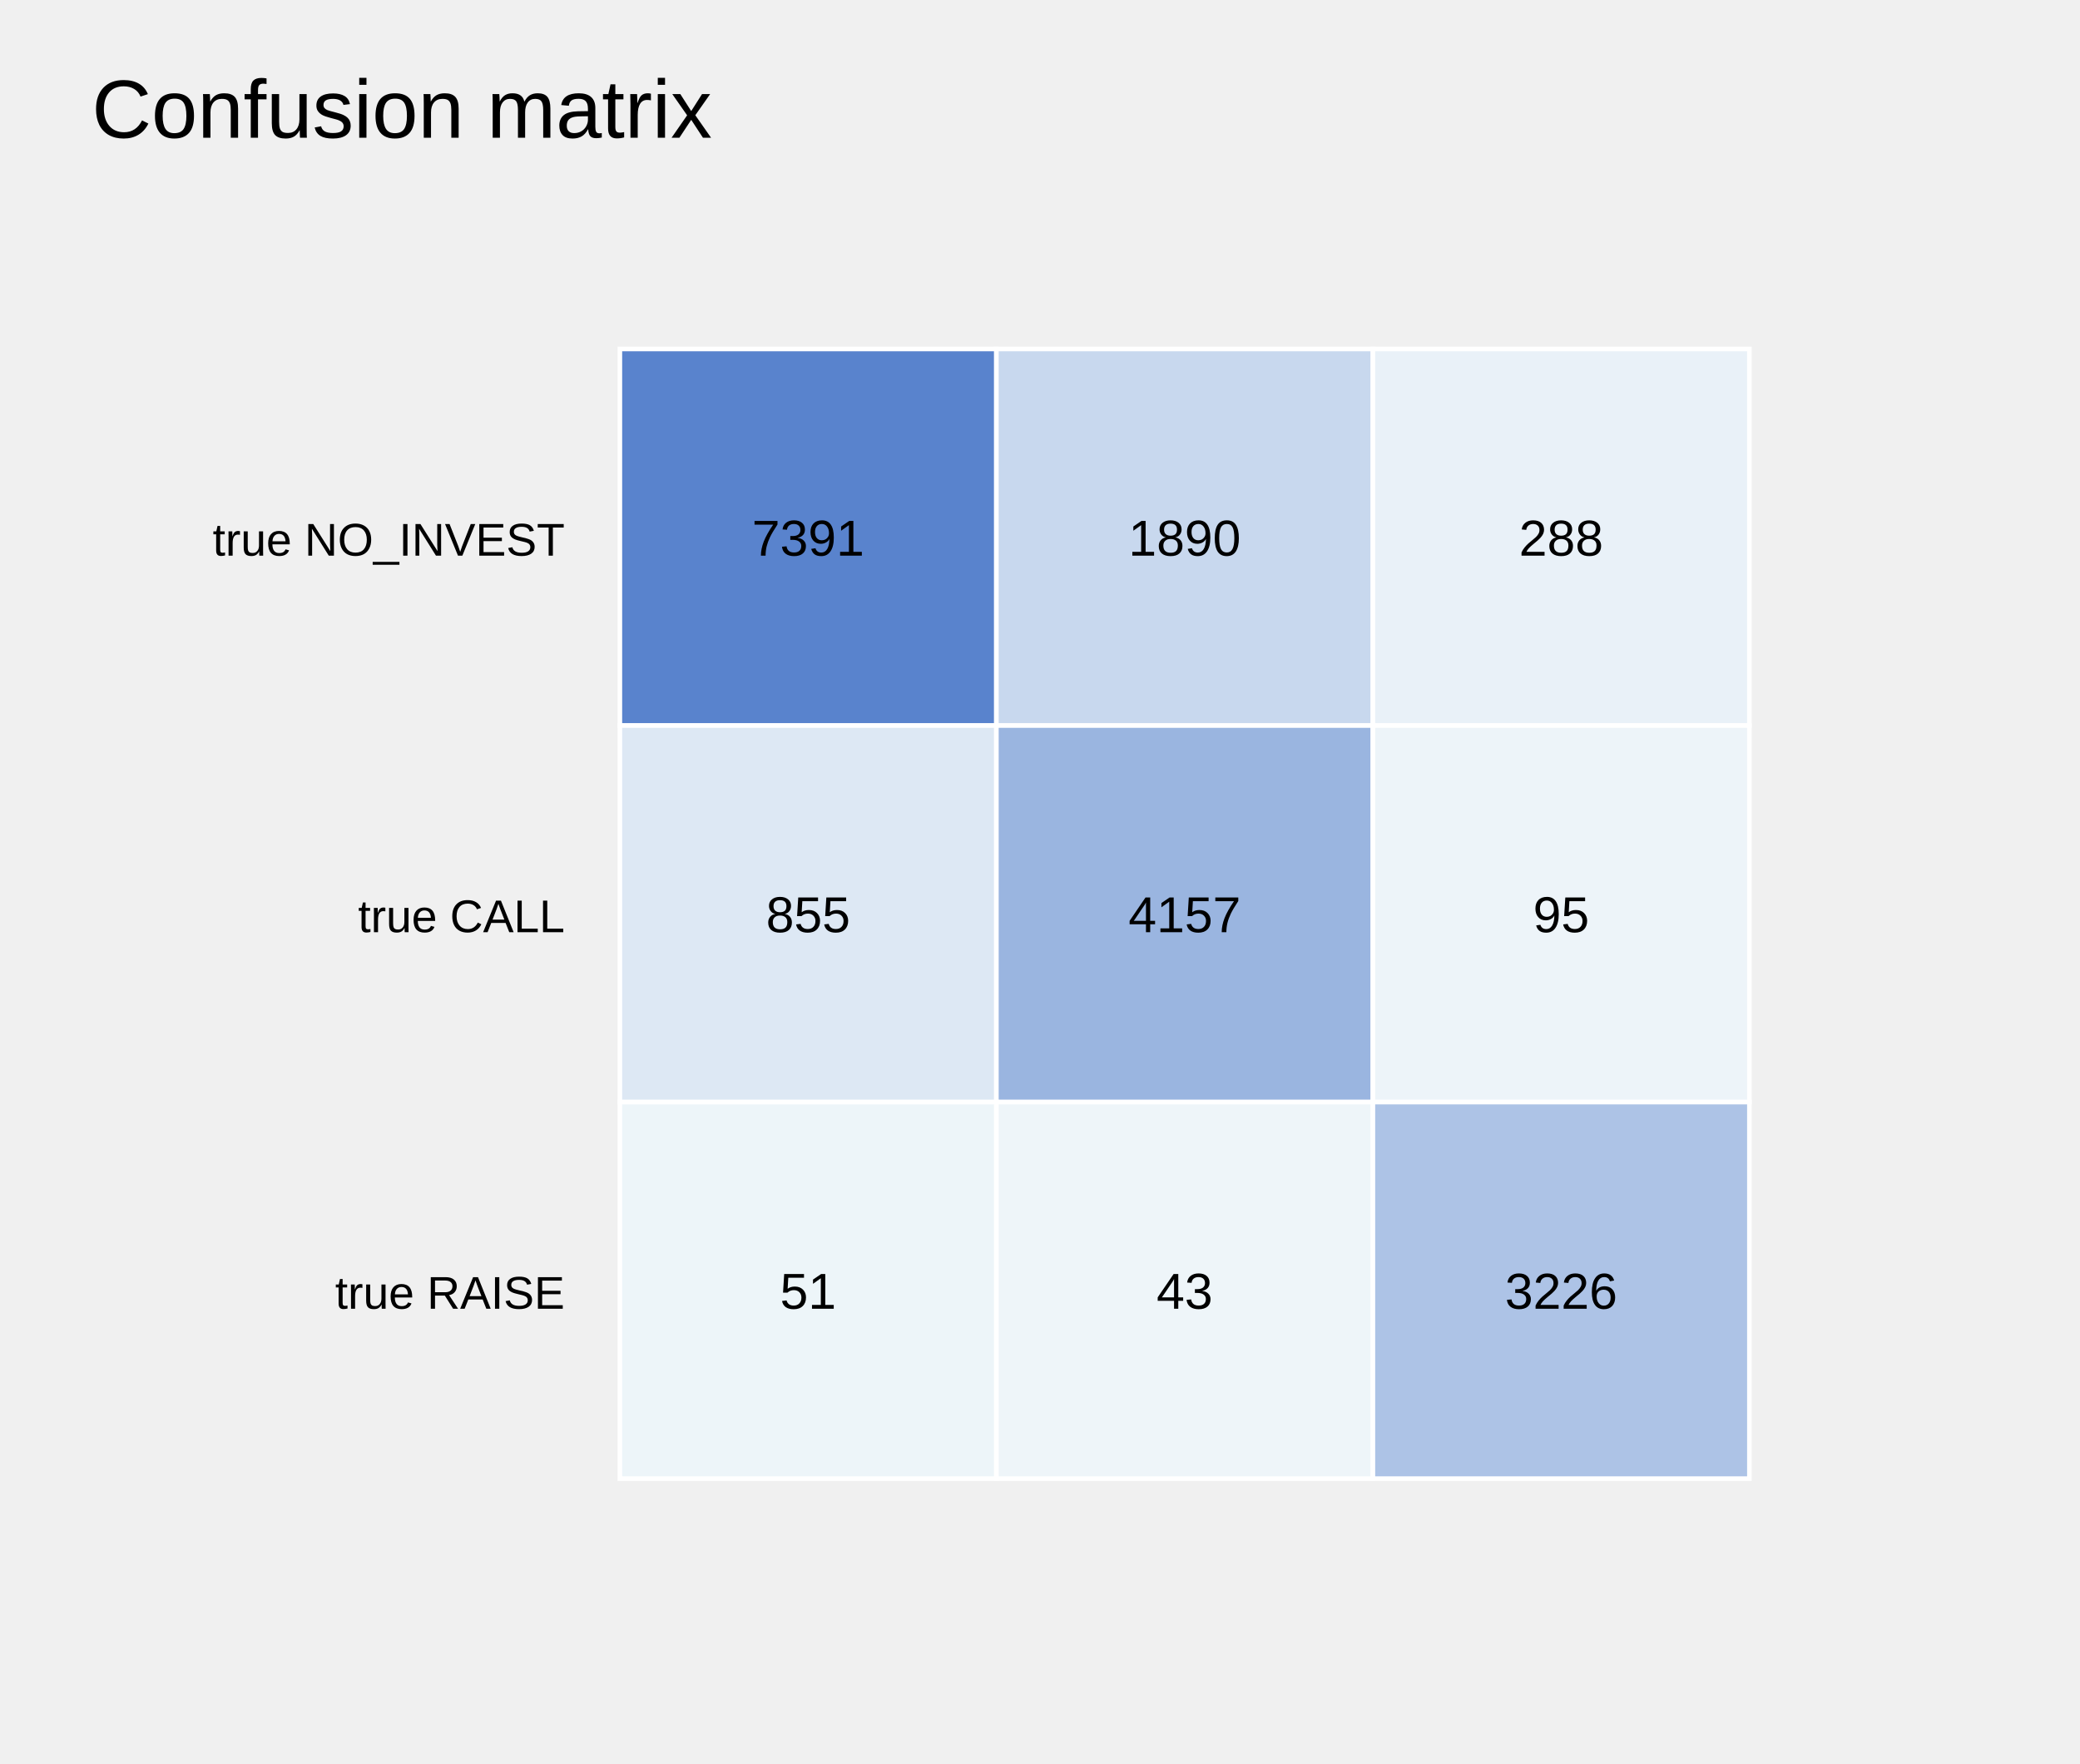
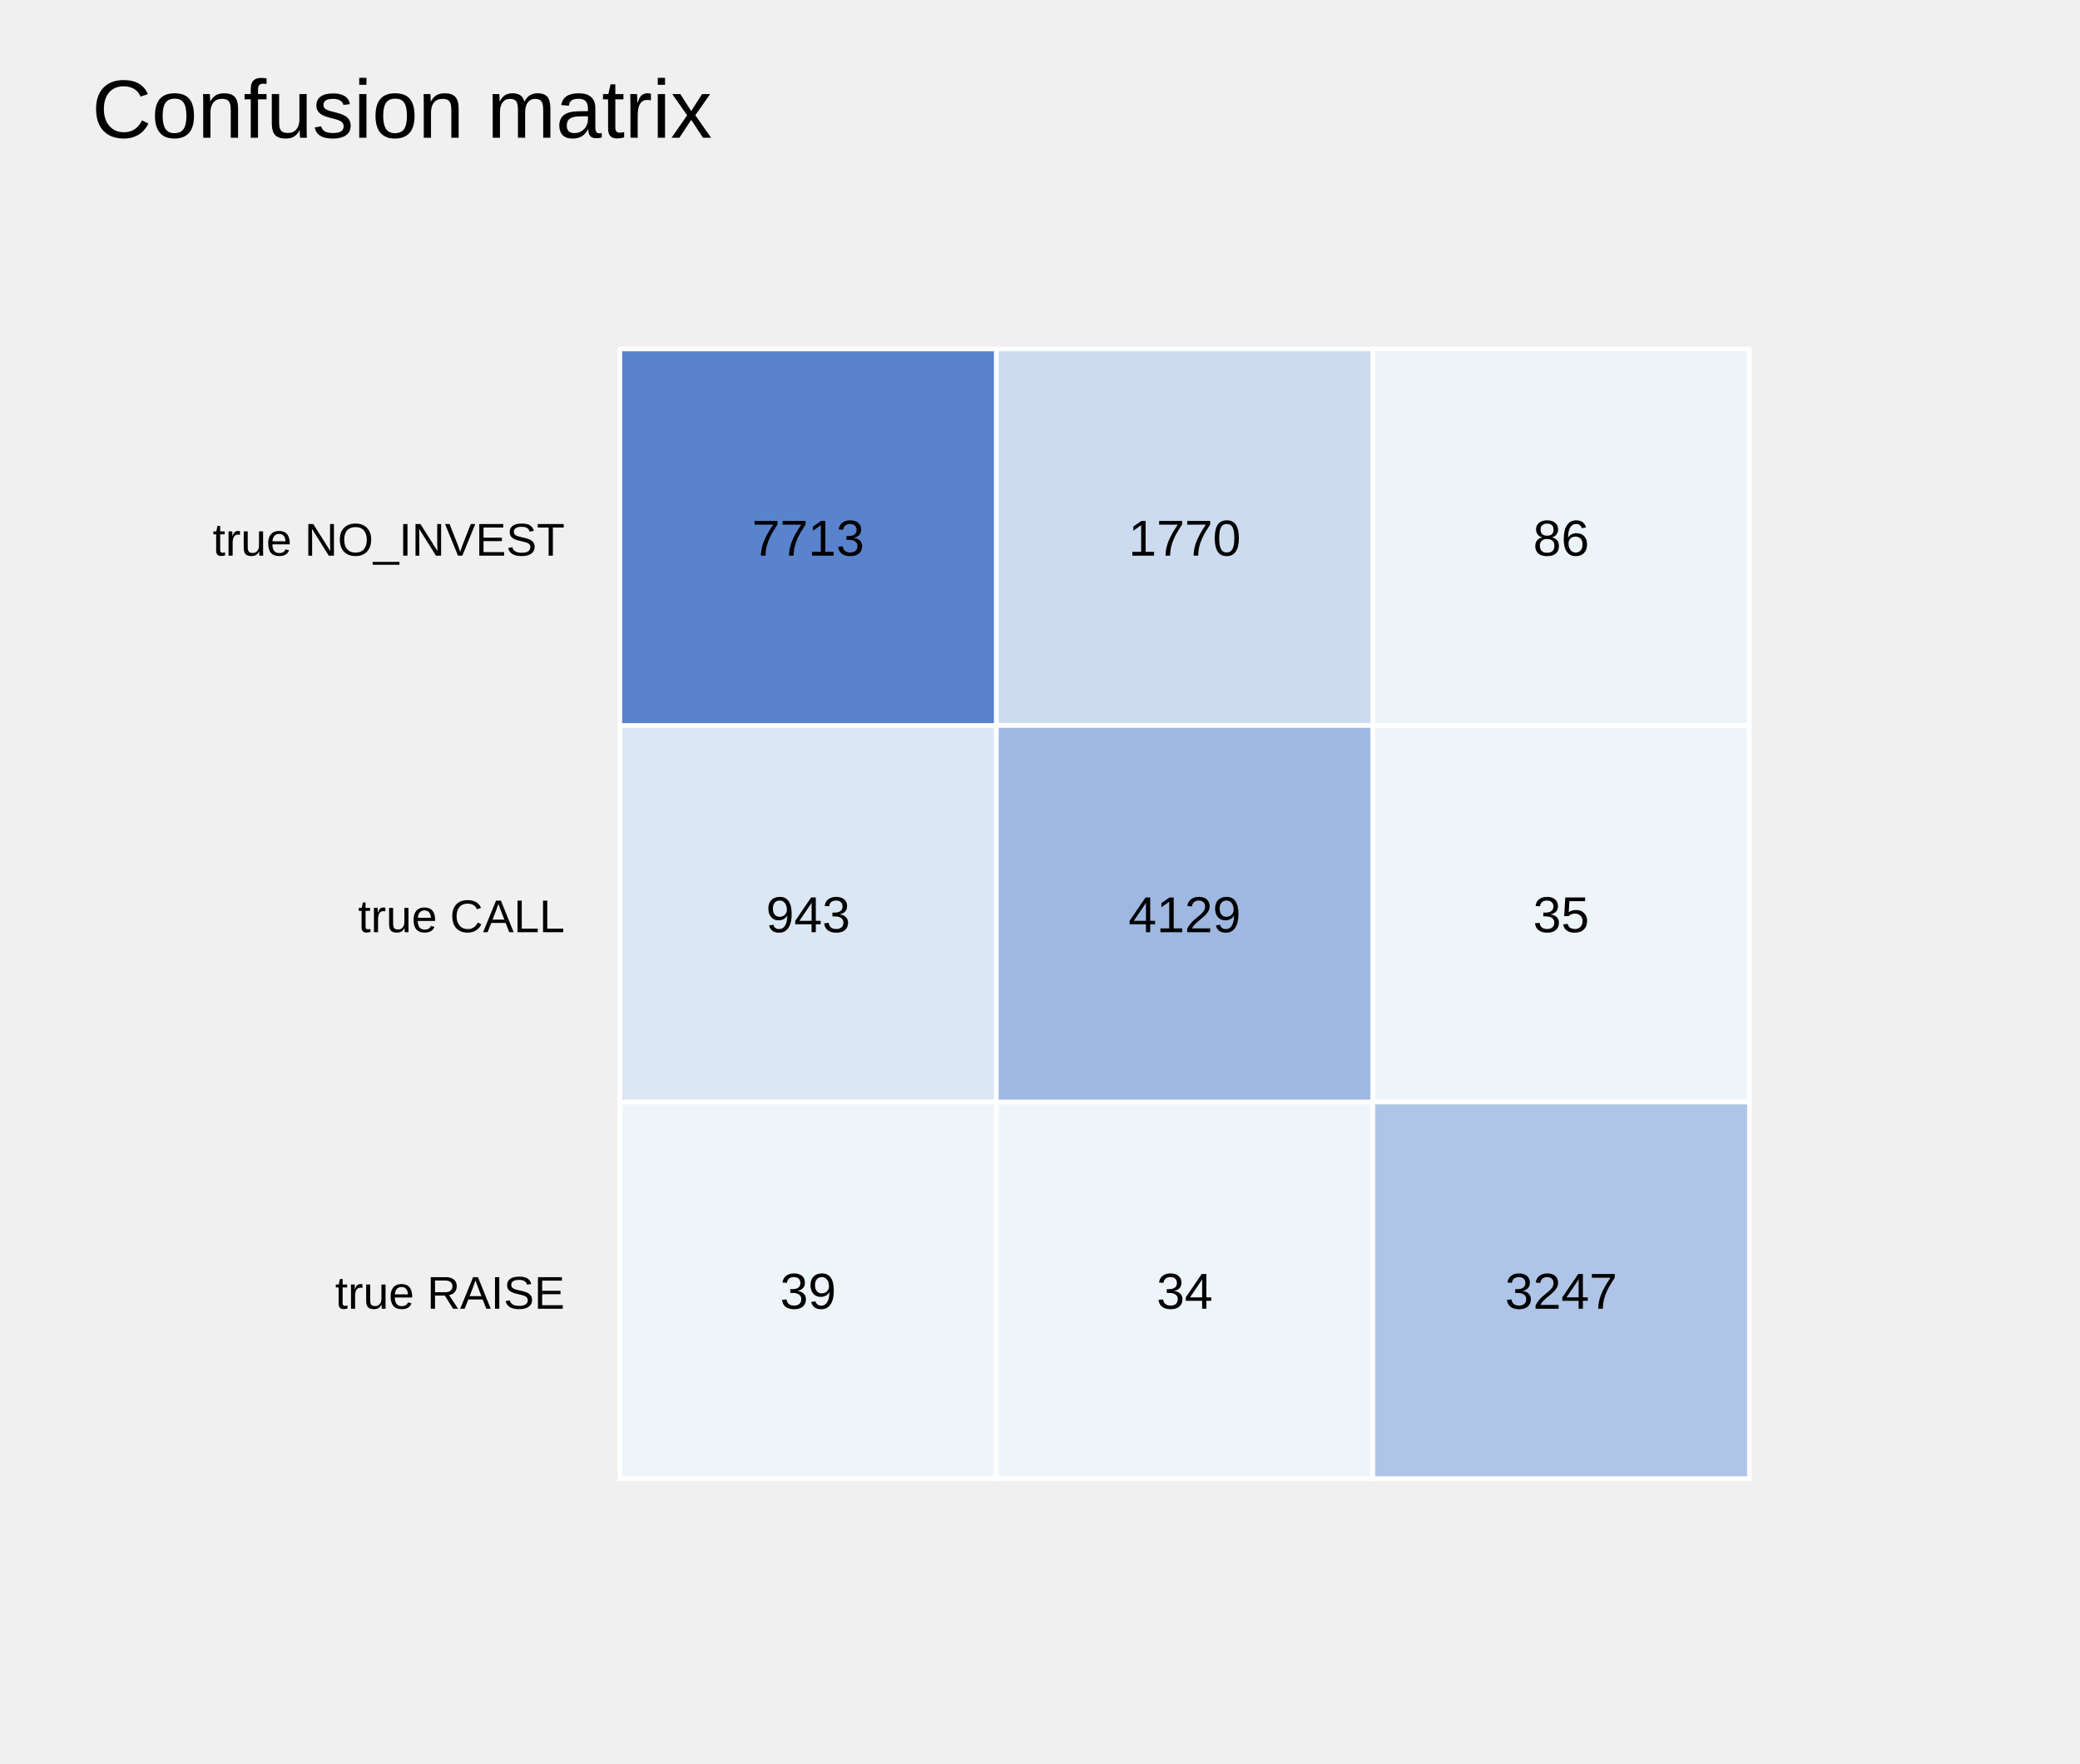
<svg xmlns="http://www.w3.org/2000/svg" width="453" height="384" viewBox="0 0 453 384">
  <text x="20" y="30" font-size="18" font-family="Arial">Confusion matrix</text>
  <text x="123" y="121.0" text-anchor="end" font-size="10" font-family="Arial">true NO_INVEST</text>
  <rect x="135" y="76" width="82" height="82" fill="#5983cd" stroke="#ffffff" />
-   <text x="176.0" y="121.0" text-anchor="middle" font-size="11" font-family="Arial">7391</text>
-   <rect x="217" y="76" width="82" height="82" fill="#c8d8ee" stroke="#ffffff" />
-   <text x="258.0" y="121.0" text-anchor="middle" font-size="11" font-family="Arial">1890</text>
-   <rect x="299" y="76" width="82" height="82" fill="#e9f1f8" stroke="#ffffff" />
-   <text x="340.0" y="121.0" text-anchor="middle" font-size="11" font-family="Arial">288</text>
+   <text x="176.0" y="121.0" text-anchor="middle" font-size="11" font-family="Arial">7713</text>
+   <rect x="217" y="76" width="82" height="82" fill="#ccdbef" stroke="#ffffff" />
+   <text x="258.0" y="121.0" text-anchor="middle" font-size="11" font-family="Arial">1770</text>
+   <rect x="299" y="76" width="82" height="82" fill="#edf4f9" stroke="#ffffff" />
+   <text x="340.0" y="121.0" text-anchor="middle" font-size="11" font-family="Arial">86</text>
  <text x="123" y="203.0" text-anchor="end" font-size="10" font-family="Arial">true CALL</text>
-   <rect x="135" y="158" width="82" height="82" fill="#dde8f4" stroke="#ffffff" />
-   <text x="176.0" y="203.0" text-anchor="middle" font-size="11" font-family="Arial">855</text>
-   <rect x="217" y="158" width="82" height="82" fill="#9ab5e0" stroke="#ffffff" />
-   <text x="258.0" y="203.0" text-anchor="middle" font-size="11" font-family="Arial">4157</text>
-   <rect x="299" y="158" width="82" height="82" fill="#edf4f9" stroke="#ffffff" />
-   <text x="340.0" y="203.0" text-anchor="middle" font-size="11" font-family="Arial">95</text>
+   <rect x="135" y="158" width="82" height="82" fill="#dce7f4" stroke="#ffffff" />
+   <text x="176.0" y="203.0" text-anchor="middle" font-size="11" font-family="Arial">943</text>
+   <rect x="217" y="158" width="82" height="82" fill="#9eb8e1" stroke="#ffffff" />
+   <text x="258.0" y="203.0" text-anchor="middle" font-size="11" font-family="Arial">4129</text>
+   <rect x="299" y="158" width="82" height="82" fill="#eef5f9" stroke="#ffffff" />
+   <text x="340.0" y="203.0" text-anchor="middle" font-size="11" font-family="Arial">35</text>
  <text x="123" y="285.0" text-anchor="end" font-size="10" font-family="Arial">true RAISE</text>
-   <rect x="135" y="240" width="82" height="82" fill="#edf5f9" stroke="#ffffff" />
-   <text x="176.0" y="285.0" text-anchor="middle" font-size="11" font-family="Arial">51</text>
+   <rect x="135" y="240" width="82" height="82" fill="#eef5f9" stroke="#ffffff" />
+   <text x="176.0" y="285.0" text-anchor="middle" font-size="11" font-family="Arial">39</text>
  <rect x="217" y="240" width="82" height="82" fill="#eef5f9" stroke="#ffffff" />
-   <text x="258.0" y="285.0" text-anchor="middle" font-size="11" font-family="Arial">43</text>
-   <rect x="299" y="240" width="82" height="82" fill="#adc3e6" stroke="#ffffff" />
-   <text x="340.0" y="285.0" text-anchor="middle" font-size="11" font-family="Arial">3226</text>
+   <text x="258.0" y="285.0" text-anchor="middle" font-size="11" font-family="Arial">34</text>
+   <rect x="299" y="240" width="82" height="82" fill="#afc5e7" stroke="#ffffff" />
+   <text x="340.0" y="285.0" text-anchor="middle" font-size="11" font-family="Arial">3247</text>
</svg>
